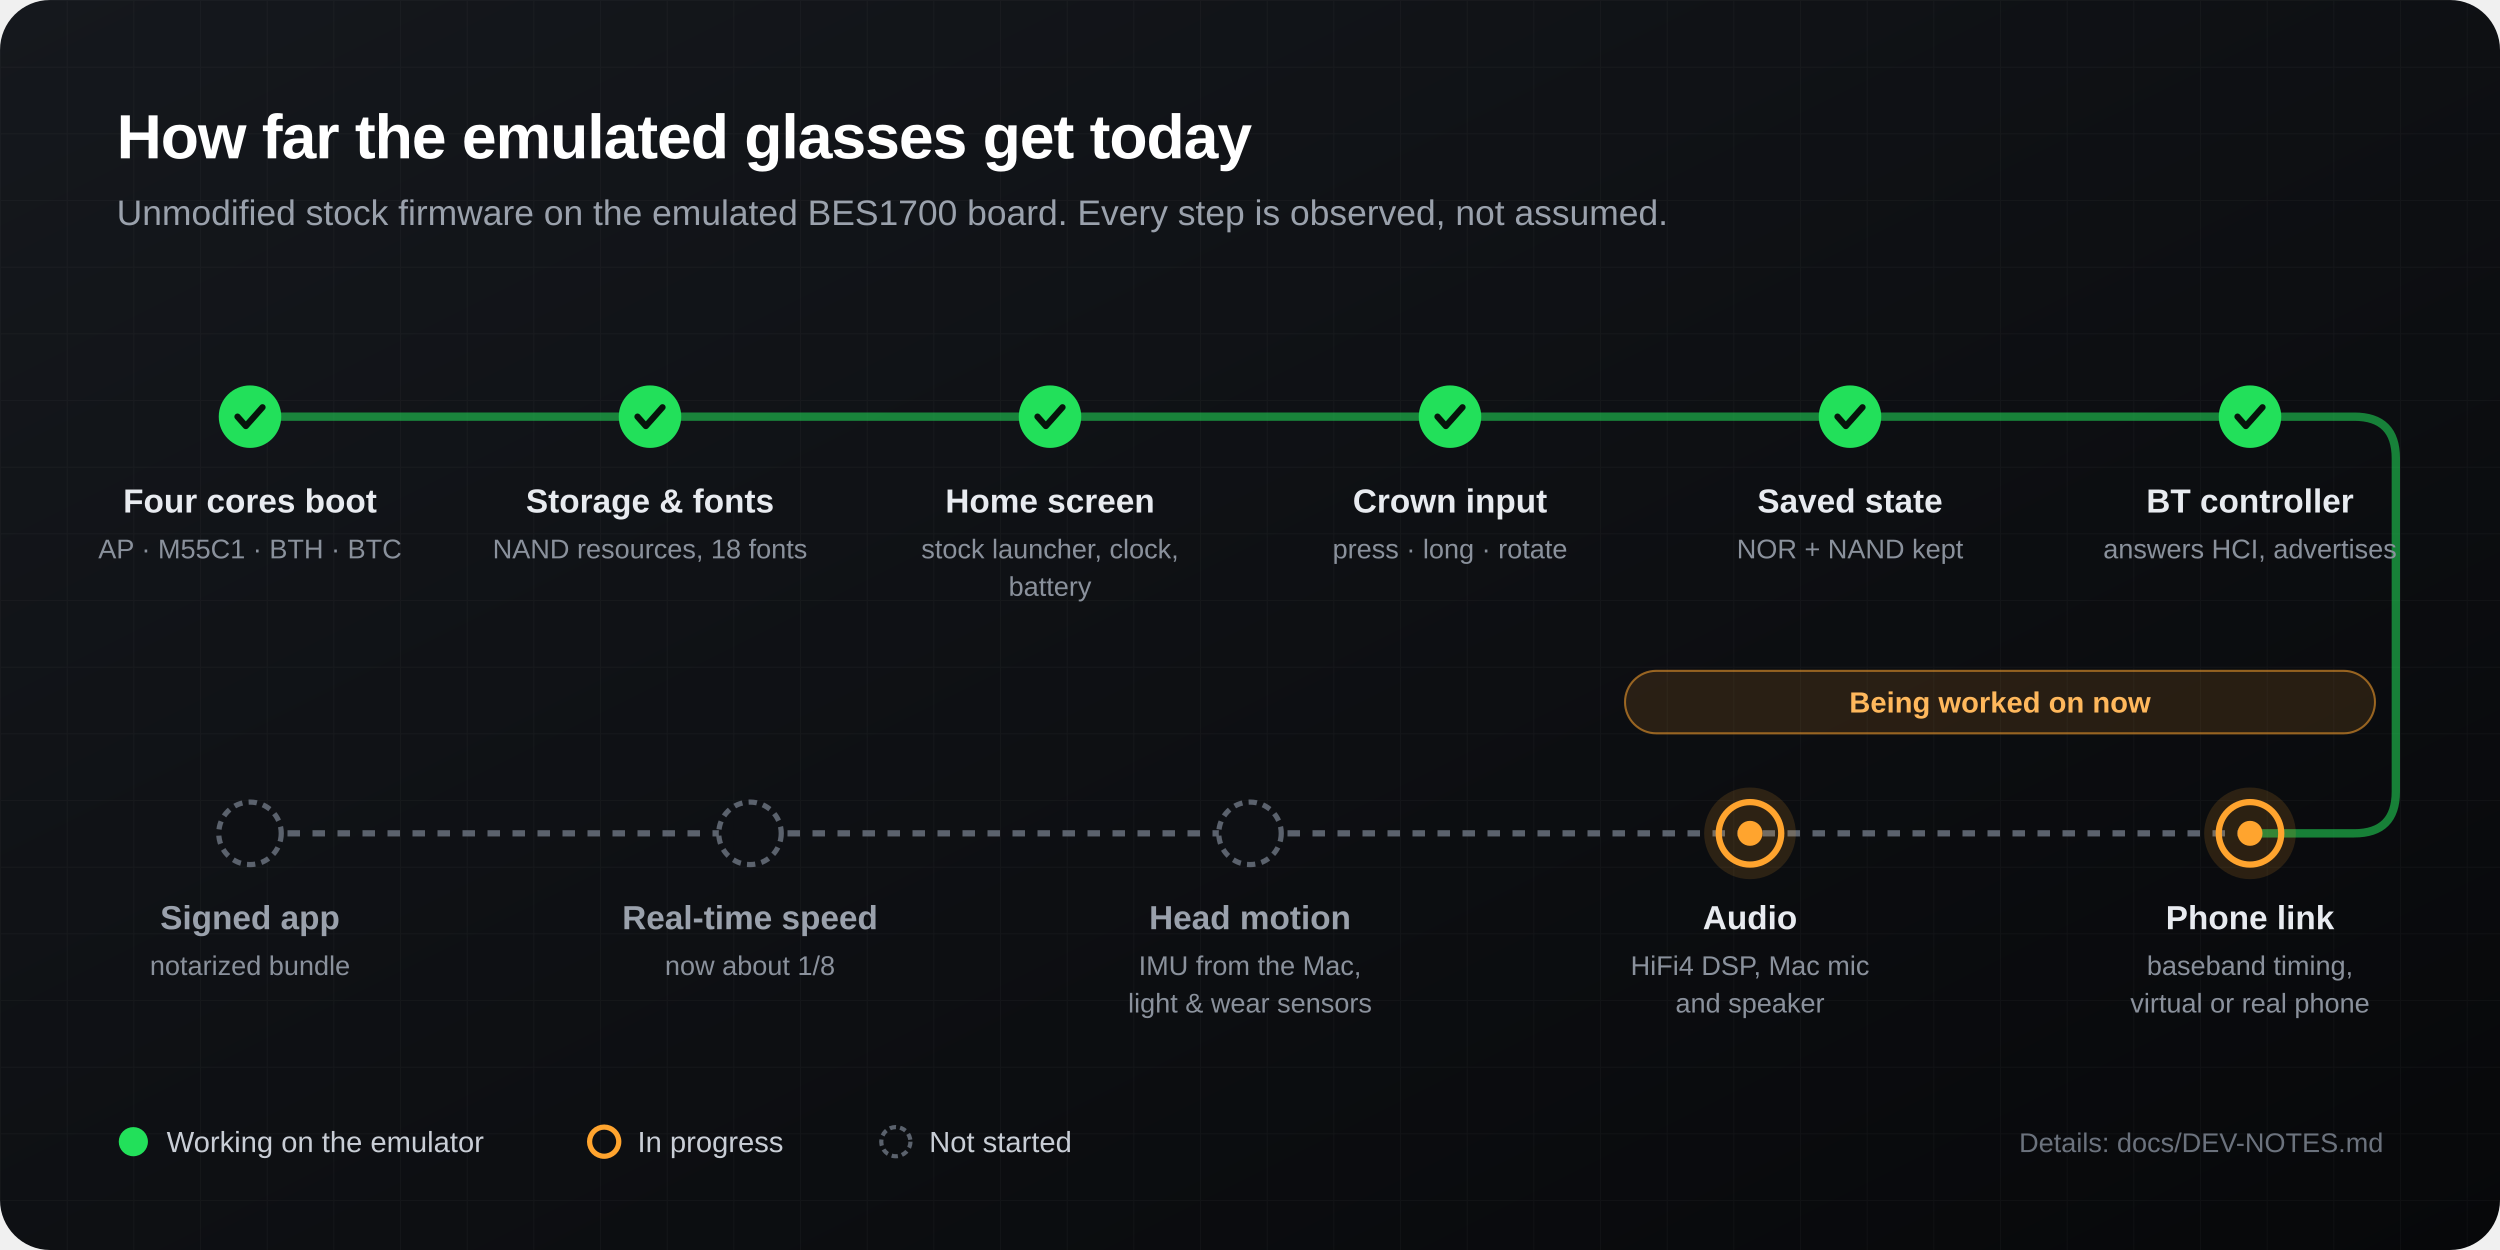
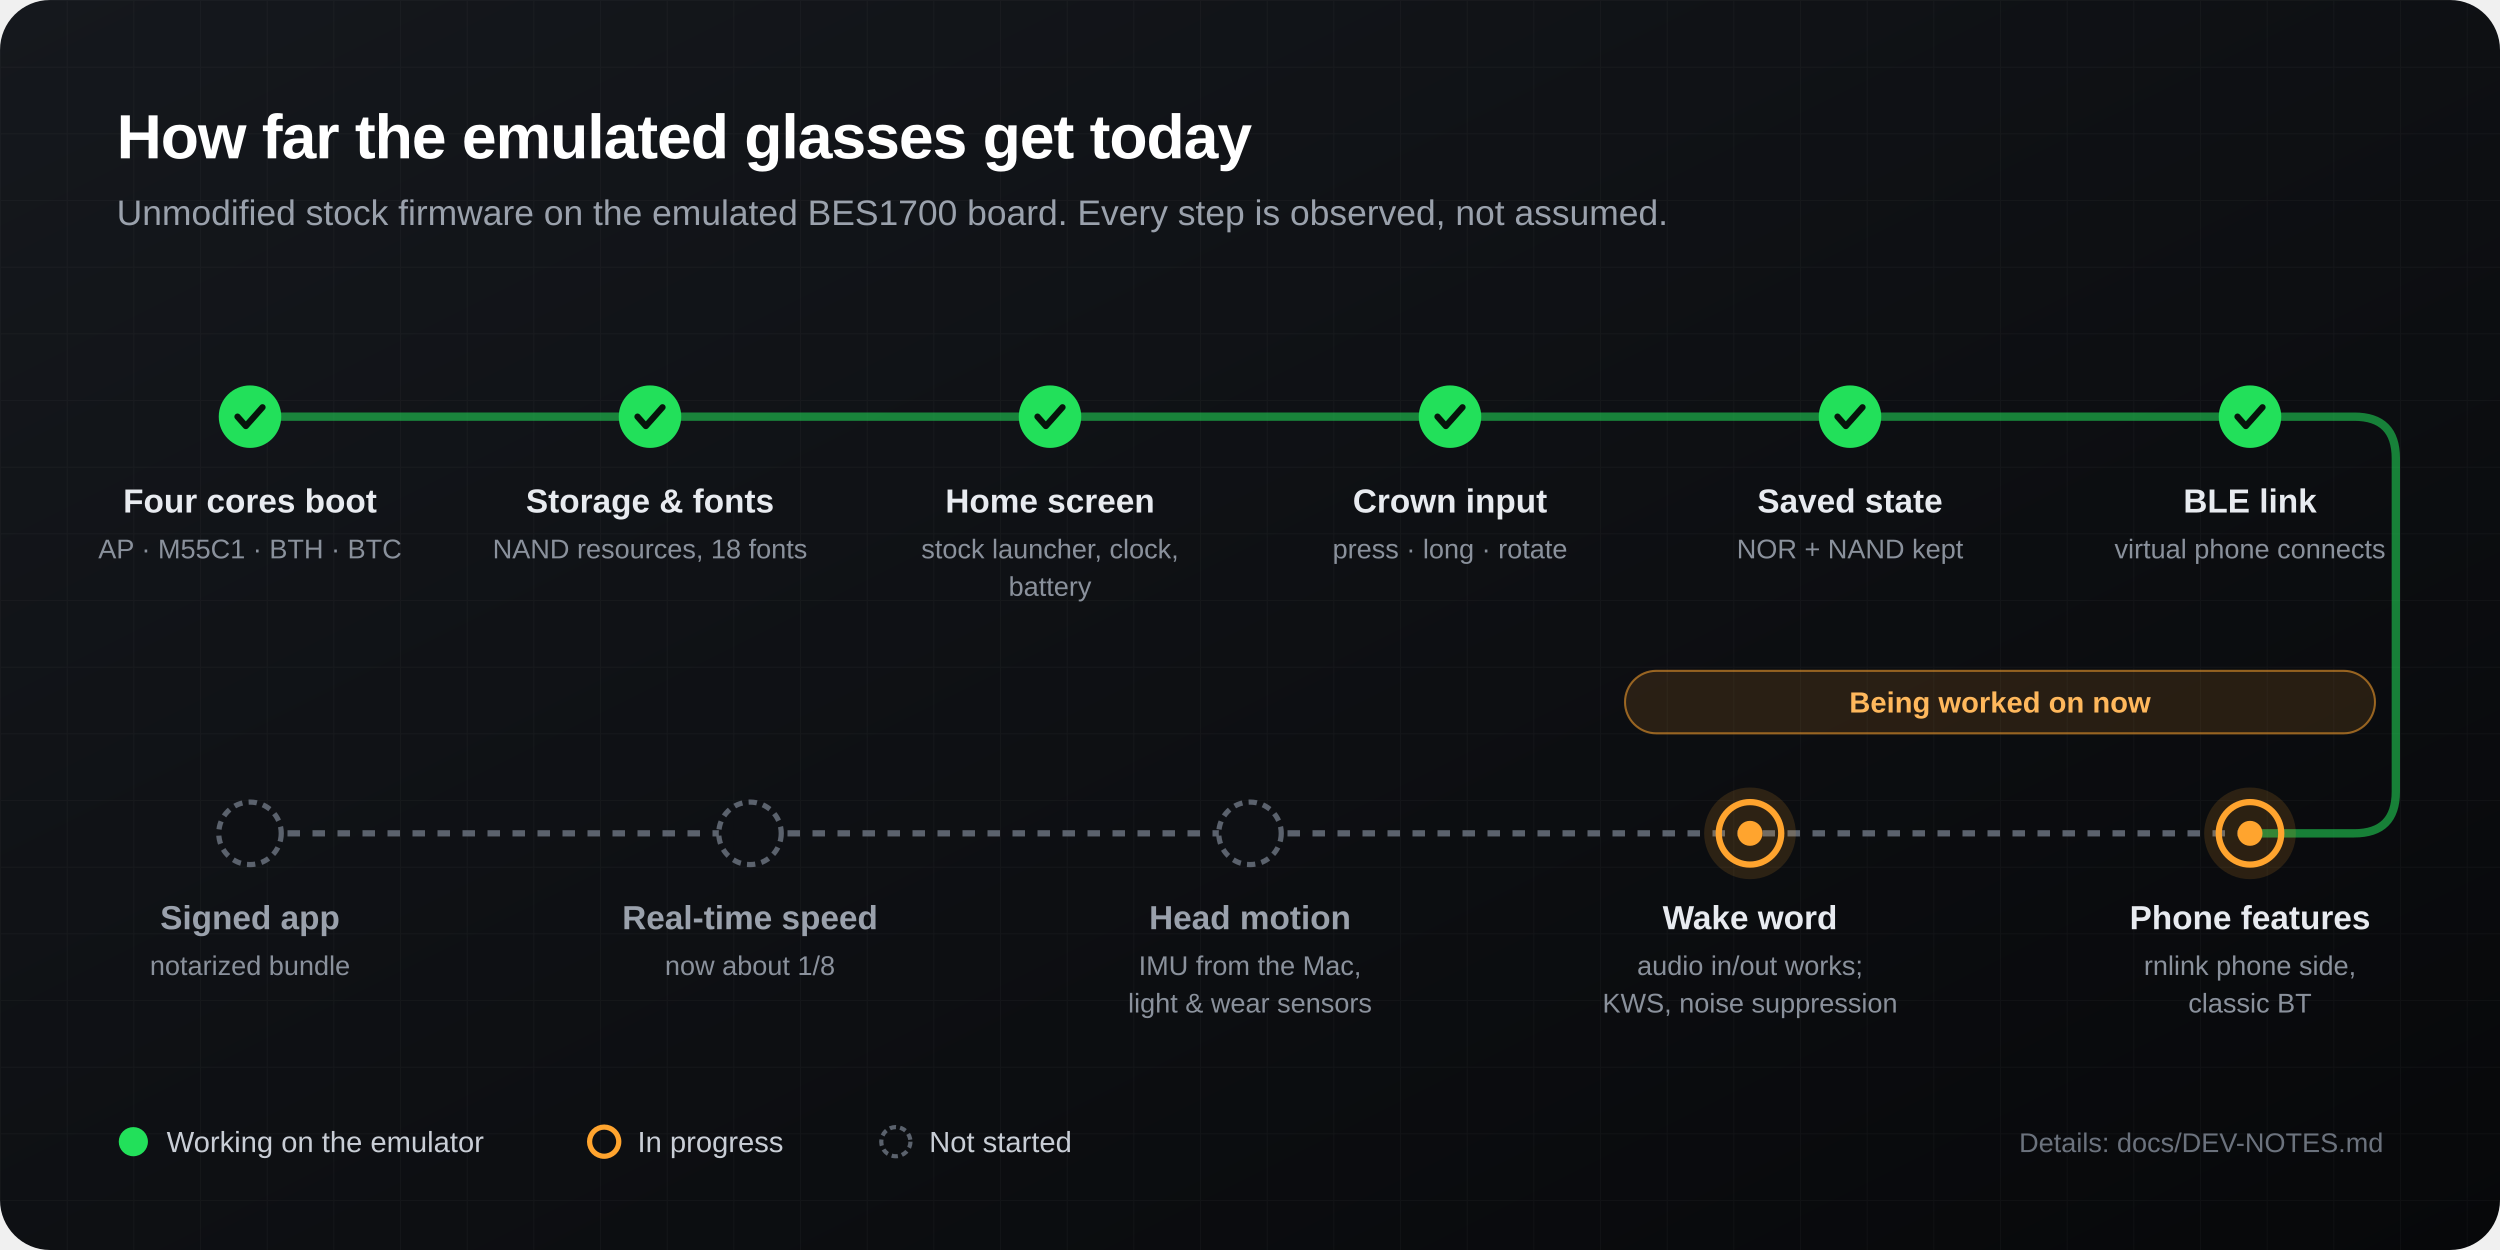
<svg xmlns="http://www.w3.org/2000/svg" width="1200" height="600" viewBox="0 0 1200 600" font-family="-apple-system, BlinkMacSystemFont, 'Segoe UI', 'Helvetica Neue', Arial, sans-serif">
  <defs>
    <linearGradient id="bg" x1="0" y1="0" x2="1" y2="1">
      <stop offset="0" stop-color="#15181D" />
      <stop offset="1" stop-color="#07080A" />
    </linearGradient>
    <pattern id="grid" width="32" height="32" patternUnits="userSpaceOnUse">
      <path d="M32 0H0V32" fill="none" stroke="#FFFFFF" stroke-opacity=".03" />
    </pattern>
  </defs>
  <rect width="1200" height="600" rx="24" fill="url(#bg)" />
  <rect width="1200" height="600" rx="24" fill="url(#grid)" />
  <text x="56" y="76" font-size="30" font-weight="700" fill="#FFFFFF" letter-spacing="-0.5">How far the emulated glasses get today</text>
  <text x="56" y="108" font-size="17" fill="#9AA1AC">Unmodified stock firmware on the emulated BES1700 board. Every step is observed, not assumed.</text>
  <path d="M120 200 H1080" stroke="#22E05A" stroke-width="4" stroke-opacity=".55" />
  <path d="M1080 200 H1130 Q1150 200 1150 220 V380 Q1150 400 1130 400 H1080" stroke="#22E05A" stroke-width="4" stroke-opacity=".55" fill="none" />
  <path d="M1080 400 H120" stroke="#5B626D" stroke-width="3" stroke-dasharray="6 6" fill="none" />
  <circle cx="120" cy="200" r="15" fill="#22E05A" />
  <path d="M114 200 l4 4.5 l8 -9" stroke="#07140B" stroke-width="3" fill="none" stroke-linecap="round" stroke-linejoin="round" />
  <text x="120" y="246" text-anchor="middle" font-size="16" font-weight="600" fill="#E8EBF0">Four cores boot</text>
  <text x="120" y="268" text-anchor="middle" font-size="13" fill="#8A919C">AP · M55C1 · BTH · BTC</text>
  <circle cx="312" cy="200" r="15" fill="#22E05A" />
  <path d="M306 200 l4 4.5 l8 -9" stroke="#07140B" stroke-width="3" fill="none" stroke-linecap="round" stroke-linejoin="round" />
  <text x="312" y="246" text-anchor="middle" font-size="16" font-weight="600" fill="#E8EBF0">Storage &amp; fonts</text>
  <text x="312" y="268" text-anchor="middle" font-size="13" fill="#8A919C">NAND resources, 18 fonts</text>
  <circle cx="504" cy="200" r="15" fill="#22E05A" />
  <path d="M498 200 l4 4.5 l8 -9" stroke="#07140B" stroke-width="3" fill="none" stroke-linecap="round" stroke-linejoin="round" />
  <text x="504" y="246" text-anchor="middle" font-size="16" font-weight="600" fill="#E8EBF0">Home screen</text>
  <text x="504" y="268" text-anchor="middle" font-size="13" fill="#8A919C">stock launcher, clock,</text>
  <text x="504" y="286" text-anchor="middle" font-size="13" fill="#8A919C">battery</text>
  <circle cx="696" cy="200" r="15" fill="#22E05A" />
  <path d="M690 200 l4 4.5 l8 -9" stroke="#07140B" stroke-width="3" fill="none" stroke-linecap="round" stroke-linejoin="round" />
  <text x="696" y="246" text-anchor="middle" font-size="16" font-weight="600" fill="#E8EBF0">Crown input</text>
  <text x="696" y="268" text-anchor="middle" font-size="13" fill="#8A919C">press · long · rotate</text>
  <circle cx="888" cy="200" r="15" fill="#22E05A" />
  <path d="M882 200 l4 4.5 l8 -9" stroke="#07140B" stroke-width="3" fill="none" stroke-linecap="round" stroke-linejoin="round" />
  <text x="888" y="246" text-anchor="middle" font-size="16" font-weight="600" fill="#E8EBF0">Saved state</text>
  <text x="888" y="268" text-anchor="middle" font-size="13" fill="#8A919C">NOR + NAND kept</text>
  <circle cx="1080" cy="200" r="15" fill="#22E05A" />
  <path d="M1074 200 l4 4.5 l8 -9" stroke="#07140B" stroke-width="3" fill="none" stroke-linecap="round" stroke-linejoin="round" />
-   <text x="1080" y="246" text-anchor="middle" font-size="16" font-weight="600" fill="#E8EBF0">BT controller</text>
-   <text x="1080" y="268" text-anchor="middle" font-size="13" fill="#8A919C">answers HCI, advertises</text>
+   <text x="1080" y="246" text-anchor="middle" font-size="16" font-weight="600" fill="#E8EBF0">BLE link</text>
+   <text x="1080" y="268" text-anchor="middle" font-size="13" fill="#8A919C">virtual phone connects</text>
  <circle cx="1080" cy="400" r="22" fill="#FFA42E" fill-opacity=".14" />
  <circle cx="1080" cy="400" r="15" fill="none" stroke="#FFA42E" stroke-width="3" />
  <circle cx="1080" cy="400" r="6" fill="#FFA42E" />
-   <text x="1080" y="446" text-anchor="middle" font-size="16" font-weight="600" fill="#E8EBF0">Phone link</text>
-   <text x="1080" y="468" text-anchor="middle" font-size="13" fill="#8A919C">baseband timing,</text>
-   <text x="1080" y="486" text-anchor="middle" font-size="13" fill="#8A919C">virtual or real phone</text>
+   <text x="1080" y="446" text-anchor="middle" font-size="16" font-weight="600" fill="#E8EBF0">Phone features</text>
+   <text x="1080" y="468" text-anchor="middle" font-size="13" fill="#8A919C">rnlink phone side,</text>
+   <text x="1080" y="486" text-anchor="middle" font-size="13" fill="#8A919C">classic BT</text>
  <circle cx="840" cy="400" r="22" fill="#FFA42E" fill-opacity=".14" />
  <circle cx="840" cy="400" r="15" fill="none" stroke="#FFA42E" stroke-width="3" />
  <circle cx="840" cy="400" r="6" fill="#FFA42E" />
-   <text x="840" y="446" text-anchor="middle" font-size="16" font-weight="600" fill="#E8EBF0">Audio</text>
-   <text x="840" y="468" text-anchor="middle" font-size="13" fill="#8A919C">HiFi4 DSP, Mac mic</text>
-   <text x="840" y="486" text-anchor="middle" font-size="13" fill="#8A919C">and speaker</text>
+   <text x="840" y="446" text-anchor="middle" font-size="16" font-weight="600" fill="#E8EBF0">Wake word</text>
+   <text x="840" y="468" text-anchor="middle" font-size="13" fill="#8A919C">audio in/out works;</text>
+   <text x="840" y="486" text-anchor="middle" font-size="13" fill="#8A919C">KWS, noise suppression</text>
  <circle cx="600" cy="400" r="15" fill="#0E1014" stroke="#5B626D" stroke-width="2.5" stroke-dasharray="4 3" />
  <text x="600" y="446" text-anchor="middle" font-size="16" font-weight="600" fill="#9AA1AC">Head motion</text>
  <text x="600" y="468" text-anchor="middle" font-size="13" fill="#8A919C">IMU from the Mac,</text>
  <text x="600" y="486" text-anchor="middle" font-size="13" fill="#8A919C">light &amp; wear sensors</text>
  <circle cx="360" cy="400" r="15" fill="#0E1014" stroke="#5B626D" stroke-width="2.5" stroke-dasharray="4 3" />
  <text x="360" y="446" text-anchor="middle" font-size="16" font-weight="600" fill="#9AA1AC">Real-time speed</text>
  <text x="360" y="468" text-anchor="middle" font-size="13" fill="#8A919C">now about 1/8</text>
  <circle cx="120" cy="400" r="15" fill="#0E1014" stroke="#5B626D" stroke-width="2.5" stroke-dasharray="4 3" />
  <text x="120" y="446" text-anchor="middle" font-size="16" font-weight="600" fill="#9AA1AC">Signed app</text>
  <text x="120" y="468" text-anchor="middle" font-size="13" fill="#8A919C">notarized bundle</text>
  <rect x="780" y="322" width="360" height="30" rx="15" fill="#FFA42E" fill-opacity=".12" stroke="#FFA42E" stroke-opacity=".55" />
  <text x="960" y="342" text-anchor="middle" font-size="14" font-weight="600" fill="#FFB85C">Being worked on now</text>
  <circle cx="64" cy="548" r="7" fill="#22E05A" />
  <text x="80" y="553" font-size="14" fill="#C9CED6">Working on the emulator</text>
  <circle cx="290" cy="548" r="7" fill="none" stroke="#FFA42E" stroke-width="2.5" />
  <text x="306" y="553" font-size="14" fill="#C9CED6">In progress</text>
  <circle cx="430" cy="548" r="7" fill="none" stroke="#5B626D" stroke-width="2" stroke-dasharray="3 2" />
  <text x="446" y="553" font-size="14" fill="#C9CED6">Not started</text>
  <text x="1144" y="553" text-anchor="end" font-size="13" fill="#6B727D">Details: docs/DEV-NOTES.md</text>
</svg>
